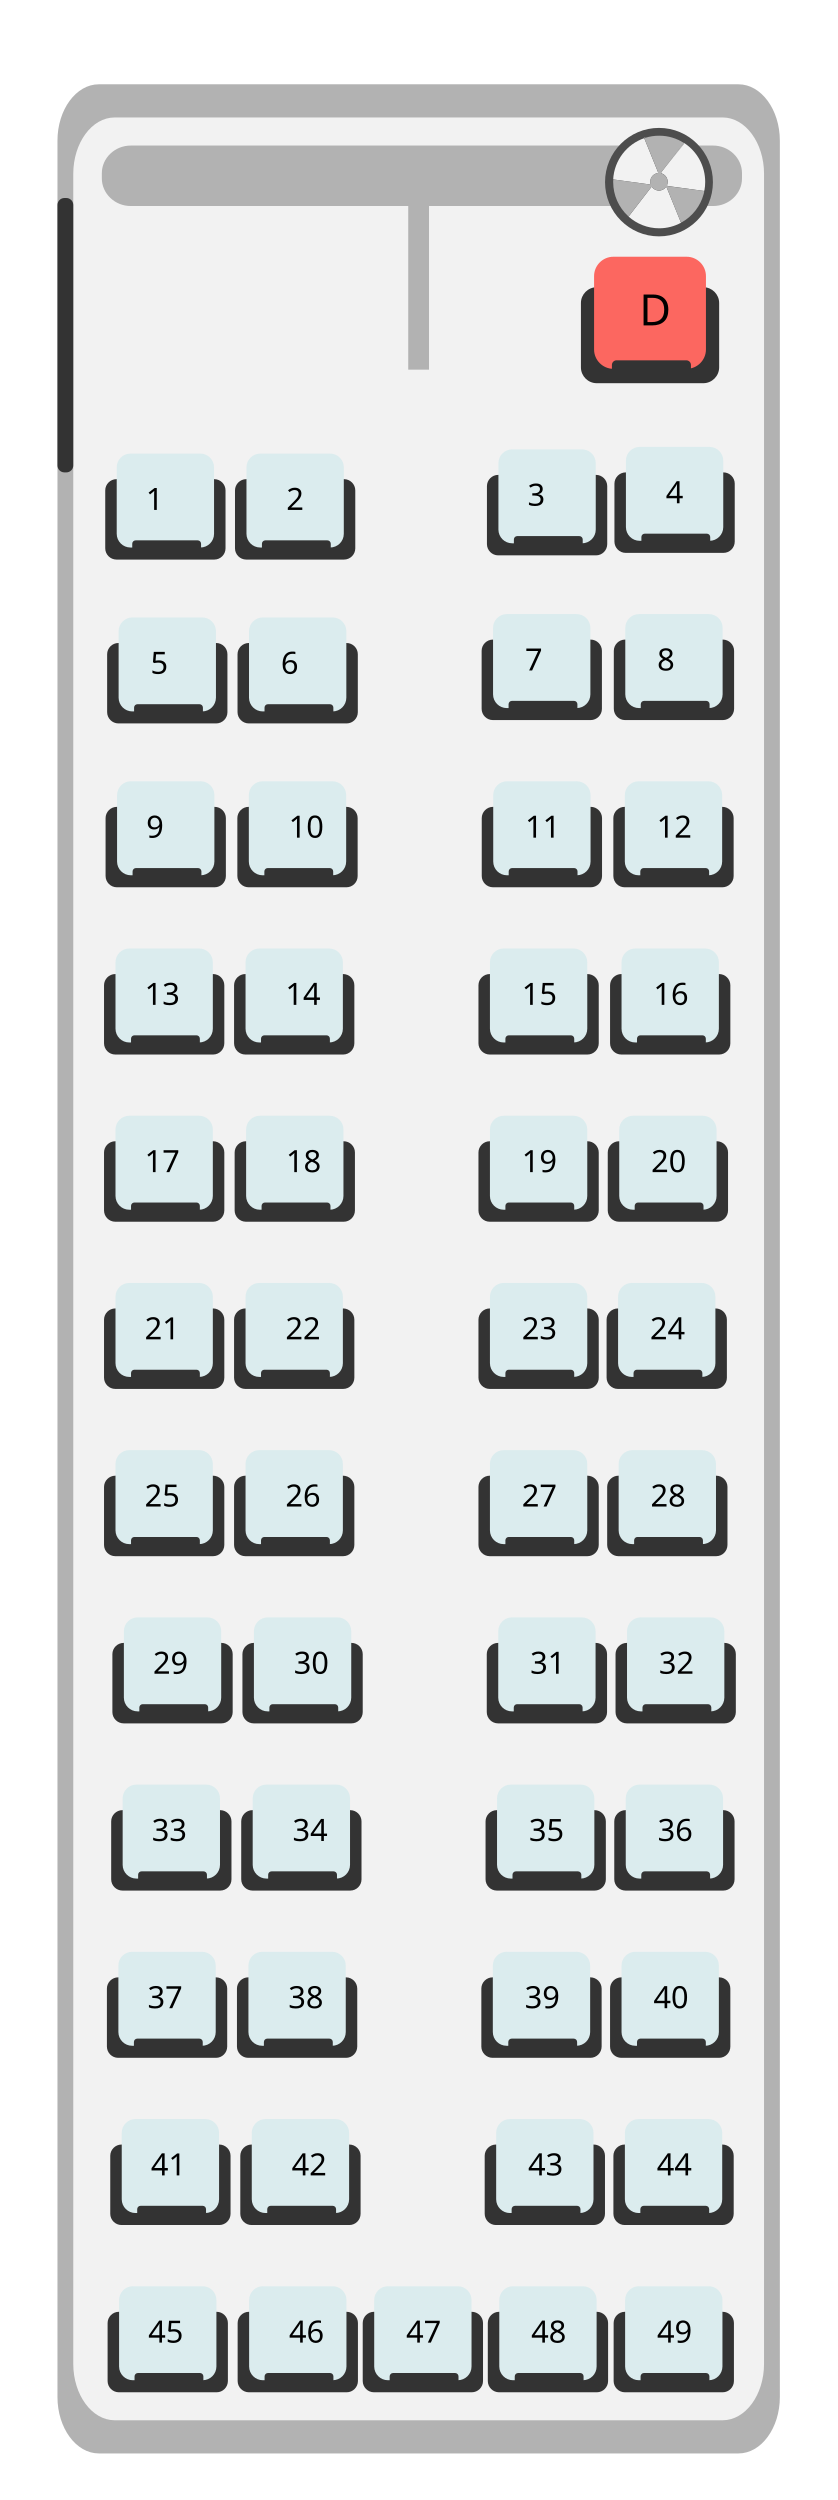
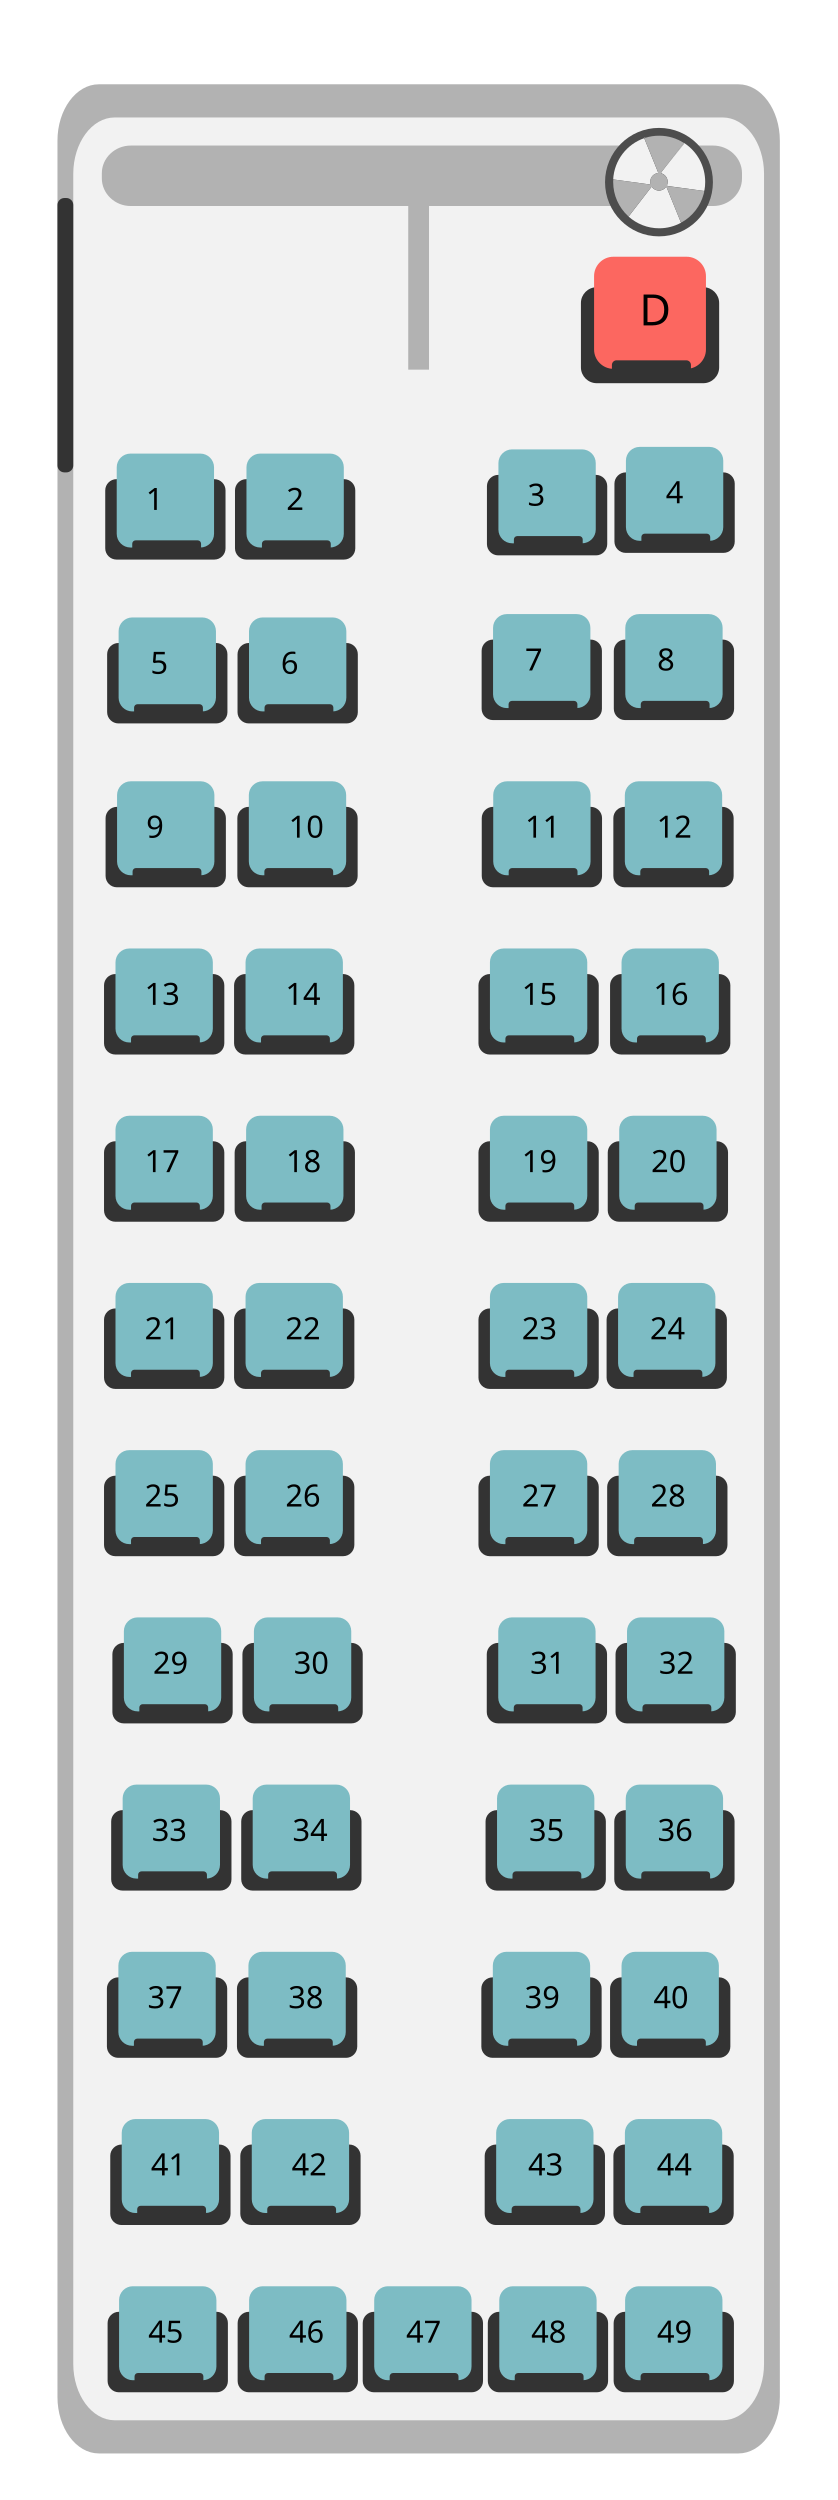
<svg xmlns="http://www.w3.org/2000/svg" version="1.1" id="Layer_1" x="0px" y="0px" viewBox="0 0 1451.3 4333.2" style="enable-background:new 0 0 1451.3 4333.2;" xml:space="preserve">
  <style type="text/css">
	.st0{fill:#B2B2B2;}
	.st1{fill:#F2F2F2;}
	.st2{fill:#B2B2B2;stroke:#B2B2B2;stroke-width:36;stroke-miterlimit:10;}
	.st3{fill:#4D4D4D;}
	.st4{fill:none;}
	.st5{fill:#333333;}
	.st6{fill:#FC6760;}
	.st7{font-family:'MyriadPro-Regular';}
	.st8{font-size:75px;}
- 	.st9{fill:#DBECEE;}
+ 	.st9{fill:#7DBCC4;}
	.st10{font-family:'ArialMT';}
	.st11{font-size:53.218px;}
</style>
  <g>
    <g>
      <path class="st0" d="M1280,4252.5H171.3c-39.4,0-71.7-44-71.7-97.7v-3911c0-53.8,32.3-97.7,71.7-97.7H1280    c39.4,0,71.7,44,71.7,97.7v3911C1351.7,4208.5,1319.4,4252.5,1280,4252.5z" />
      <path class="st1" d="M1252.6,4195H198.7c-39.4,0-71.7-44-71.7-97.7V301.3c0-53.8,32.3-97.7,71.7-97.7h1053.9    c39.4,0,71.7,44,71.7,97.7v3795.9C1324.3,4151,1292,4195,1252.6,4195z" />
    </g>
    <path class="st0" d="M1236,357.1H226.6c-27.6,0-50.1-21.6-50.1-48v-8.8c0-26.4,22.6-48,50.1-48H1236c27.6,0,50.1,21.6,50.1,48v8.8   C1286.2,335.5,1263.6,357.1,1236,357.1z" />
    <g>
      <line class="st2" x1="725.6" y1="347.9" x2="725.6" y2="640.7" />
    </g>
    <g>
      <ellipse class="st3" cx="1142.2" cy="315.7" rx="93.5" ry="94" />
      <g>
        <path class="st1" d="M1180.4,386.1c-11.3,6.1-24.1,9.6-37.8,9.6c-20.4,0-38.9-7.7-53.1-20.3l40-51.9c2.7,4.1,7.4,6.9,12.7,6.9     c5.3,0,10-2.8,12.7-7L1180.4,386.1z" />
        <path class="st1" d="M1127,315.1c0,1.7,0.3,3.3,0.8,4.8l-65-8.9c1.8-33.3,23.8-61.2,53.8-71.5l24.5,60.4     C1133.3,300.4,1127,307,1127,315.1z" />
        <path class="st1" d="M1222.3,315.4c0,4.9-0.4,9.7-1.3,14.4c-0.1,0.7-0.8,1.2-1.5,1.1l-62.1-8.5c-0.9-0.1-1.4-1-1.1-1.9     c0.6-1.7,1-3.5,1-5.4c0-6.8-4.4-12.5-10.4-14.5c-0.9-0.3-1.2-1.4-0.6-2.2l39.1-50.7l0.2,0c0.4,0.2,0.7,0.5,1.1,0.7     C1208.2,262.8,1222.3,287.4,1222.3,315.4z" />
        <path class="st0" d="M1219.4,330.8c0.8,0.1,1.3,0.9,1.2,1.7c-0.3,1.3-0.6,2.7-1,4c-5.6,20.8-19.3,38.2-37.5,48.6h0     c-0.1,0.1-0.2,0.1-0.3,0.2c-0.7,0.4-1.6,0.1-2-0.7l-24-59.1c-0.4-0.9-1.6-1.2-2.3-0.4c-2.8,3.1-6.8,5.1-11.3,5.1     c-4.7,0-8.8-2.1-11.6-5.4c-0.6-0.7-1.6-0.7-2.2,0l-38,49.3c-0.5,0.6-1.4,0.7-2,0.2c0,0,0,0,0,0c-15.8-14.7-25.6-35.6-25.6-58.9     c0-1,0-1.9,0-2.9c0.6-0.5,0.9-0.8,1.6-1.3l61.4,8.5c0.9,0.1,1.7-0.7,1.5-1.6c-0.2-1-0.3-1.9-0.3-3c0-7.5,5.4-13.7,12.4-15     c0.9-0.2,1.4-1.1,1.1-1.9l-23.3-57.4c-0.3-0.7,0.1-1.6,0.9-1.8c0.3-0.1,0.7-0.2,1-0.3h0c7.4-2.3,15.3-3.5,23.4-3.5     c15.8,0,30.6,4.6,43,12.7l-0.2,0l-39.1,50.7c-0.6,0.8-0.3,1.9,0.6,2.2c6.1,2,10.4,7.7,10.4,14.5c0,1.9-0.3,3.7-1,5.4     c-0.3,0.8,0.2,1.8,1.1,1.9L1219.4,330.8z" />
        <polygon class="st0" points="1187.1,248 1186.6,248.5 1144.9,300.1 1185.3,247.7 1185.6,247.8    " />
        <path class="st0" d="M1119.1,238.6c-0.8,0.3-1.6,0.5-2.5,0.8l-0.5-1.2L1119.1,238.6z" />
        <path class="st4" d="M1182,385.1c-0.6,0.3-1.1,0.6-1.7,0.9" />
        <path class="st0" d="M1062.9,311c0,0.2,0,0.3,0,0.5l-0.2-0.5L1062.9,311z" />
        <path class="st0" d="M1089.5,375.3l-0.5,0.6l-0.7-1.6C1088.7,374.6,1089.1,375,1089.5,375.3z" />
      </g>
    </g>
    <g id="driver">
      <path class="st5" d="M1219.1,664.2h-184.8c-15.1,0-27.4-12.4-27.4-27.4V525.2c0-15.1,12.4-27.4,27.4-27.4h184.8    c15.1,0,27.4,12.4,27.4,27.4v111.5C1246.5,651.8,1234.1,664.2,1219.1,664.2z" />
      <path class="st6" d="M1190.1,639.3h-126.9c-18.4,0-33.5-15.1-33.5-33.5V478.5c0-18.4,15.1-33.5,33.5-33.5h126.9    c18.4,0,33.5,15.1,33.5,33.5v127.3C1223.6,624.2,1208.5,639.3,1190.1,639.3z" />
      <path class="st5" d="M1189.5,657h-120.8c-4.5,0-8.1-3.6-8.1-8.1v-16.3c0-4.5,3.6-8.1,8.1-8.1h120.8c4.5,0,8.1,3.6,8.1,8.1v16.3    C1197.6,653.3,1194,657,1189.5,657z" />
      <text transform="matrix(1 0 0 1 1108.223 564.0364)" class="st7 st8">D</text>
    </g>
  </g>
  <path id="Door" class="st5" d="M115,818.8h-3.4c-6.6,0-12-5.4-12-12V355.2c0-6.6,5.4-12,12-12h3.4c6.6,0,12,5.4,12,12v451.6  C127,813.4,121.6,818.8,115,818.8z" />
  <g>
    <g id="_x33_3">
      <g>
        <path class="st5" d="M1252.6,4146.5h-169.5c-10.7,0-19.5-8.8-19.5-19.5v-100.5c0-10.7,8.8-19.5,19.5-19.5h169.5     c10.7,0,19.5,8.8,19.5,19.5V4127C1272.1,4137.7,1263.3,4146.5,1252.6,4146.5z" />
        <path class="st9" d="M1228.4,4125.6h-121.1c-13.1,0-23.8-10.7-23.8-23.8v-115.3c0-13.1,10.7-23.8,23.8-23.8h121.1     c13.1,0,23.8,10.7,23.8,23.8v115.3C1252.1,4114.9,1241.5,4125.6,1228.4,4125.6z" />
        <path class="st5" d="M1223.8,4140.4h-107.7c-3.2,0-5.8-2.6-5.8-5.8v-15.7c0-3.2,2.6-5.8,5.8-5.8h107.7c3.2,0,5.8,2.6,5.8,5.8     v15.7C1229.6,4137.9,1227,4140.4,1223.8,4140.4z" />
      </g>
      <text transform="matrix(1 0 0 1 1138.755 4060.426)" class="st10 st11">49</text>
    </g>
    <g id="_x33_2">
      <g>
        <path class="st5" d="M1034.5,4146.5H865c-10.7,0-19.5-8.8-19.5-19.5v-100.5c0-10.7,8.8-19.5,19.5-19.5h169.5     c10.7,0,19.5,8.8,19.5,19.5V4127C1054,4137.7,1045.2,4146.5,1034.5,4146.5z" />
        <path class="st9" d="M1010.3,4125.6H889.2c-13.1,0-23.8-10.7-23.8-23.8v-115.3c0-13.1,10.7-23.8,23.8-23.8h121.1     c13.1,0,23.8,10.7,23.8,23.8v115.3C1034.1,4114.9,1023.4,4125.6,1010.3,4125.6z" />
        <path class="st5" d="M1005.7,4140.4H898c-3.2,0-5.8-2.6-5.8-5.8v-15.7c0-3.2,2.6-5.8,5.8-5.8h107.7c3.2,0,5.8,2.6,5.8,5.8v15.7     C1011.5,4137.9,1008.9,4140.4,1005.7,4140.4z" />
      </g>
      <text transform="matrix(1 0 0 1 920.6693 4060.426)" class="st10 st11">48</text>
    </g>
    <g id="_x33_1">
      <g>
        <path class="st5" d="M817.7,4146.5H648.2c-10.7,0-19.5-8.8-19.5-19.5v-100.5c0-10.7,8.8-19.5,19.5-19.5h169.5     c10.7,0,19.5,8.8,19.5,19.5V4127C837.2,4137.7,828.4,4146.5,817.7,4146.5z" />
        <path class="st9" d="M793.5,4125.6H672.4c-13.1,0-23.8-10.7-23.8-23.8v-115.3c0-13.1,10.7-23.8,23.8-23.8h121.1     c13.1,0,23.8,10.7,23.8,23.8v115.3C817.3,4114.9,806.6,4125.6,793.5,4125.6z" />
        <path class="st5" d="M788.9,4140.4H681.2c-3.2,0-5.8-2.6-5.8-5.8v-15.7c0-3.2,2.6-5.8,5.8-5.8h107.7c3.2,0,5.8,2.6,5.8,5.8v15.7     C794.7,4137.9,792.1,4140.4,788.9,4140.4z" />
      </g>
      <text transform="matrix(1 0 0 1 703.8871 4060.426)" class="st10 st11">47</text>
    </g>
    <g id="_x33_0">
      <g>
        <path class="st5" d="M600.9,4146.5H431.4c-10.7,0-19.5-8.8-19.5-19.5v-100.5c0-10.7,8.8-19.5,19.5-19.5h169.5     c10.7,0,19.5,8.8,19.5,19.5V4127C620.4,4137.7,611.6,4146.5,600.9,4146.5z" />
        <path class="st9" d="M576.7,4125.6H455.6c-13.1,0-23.8-10.7-23.8-23.8v-115.3c0-13.1,10.7-23.8,23.8-23.8h121.1     c13.1,0,23.8,10.7,23.8,23.8v115.3C600.5,4114.9,589.8,4125.6,576.7,4125.6z" />
        <path class="st5" d="M572.1,4140.4H464.4c-3.2,0-5.8-2.6-5.8-5.8v-15.7c0-3.2,2.6-5.8,5.8-5.8h107.7c3.2,0,5.8,2.6,5.8,5.8v15.7     C577.9,4137.9,575.3,4140.4,572.1,4140.4z" />
      </g>
      <text transform="matrix(1 0 0 1 500.8925 4060.426)" class="st10 st11">46</text>
    </g>
    <g id="_x32_9">
      <g>
        <path class="st5" d="M375.5,4146.5H206c-10.7,0-19.5-8.8-19.5-19.5v-100.5c0-10.7,8.8-19.5,19.5-19.5h169.5     c10.7,0,19.5,8.8,19.5,19.5V4127C395,4137.7,386.2,4146.5,375.5,4146.5z" />
        <path class="st9" d="M351.3,4125.6H230.2c-13.1,0-23.8-10.7-23.8-23.8v-115.3c0-13.1,10.7-23.8,23.8-23.8h121.1     c13.1,0,23.8,10.7,23.8,23.8v115.3C375.1,4114.9,364.4,4125.6,351.3,4125.6z" />
        <path class="st5" d="M346.7,4140.4H239c-3.2,0-5.8-2.6-5.8-5.8v-15.7c0-3.2,2.6-5.8,5.8-5.8h107.7c3.2,0,5.8,2.6,5.8,5.8v15.7     C352.5,4137.9,349.9,4140.4,346.7,4140.4z" />
      </g>
      <text transform="matrix(1 0 0 1 256.9077 4060.426)" class="st10 st11">45</text>
    </g>
  </g>
  <g id="_x32_8">
    <g>
      <path class="st5" d="M1241.4,2697.3h-169.5c-10.7,0-19.5-8.8-19.5-19.5v-100.5c0-10.7,8.8-19.5,19.5-19.5h169.5    c10.7,0,19.5,8.8,19.5,19.5v100.5C1260.9,2688.5,1252.1,2697.3,1241.4,2697.3z" />
      <path class="st9" d="M1217.2,2676.4h-121.1c-13.1,0-23.8-10.7-23.8-23.8v-115.3c0-13.1,10.7-23.8,23.8-23.8h121.1    c13.1,0,23.8,10.7,23.8,23.8v115.3C1241,2665.7,1230.3,2676.4,1217.2,2676.4z" />
      <path class="st5" d="M1212.6,2691.3h-107.7c-3.2,0-5.8-2.6-5.8-5.8v-15.7c0-3.2,2.6-5.8,5.8-5.8h107.7c3.2,0,5.8,2.6,5.8,5.8v15.7    C1218.4,2688.7,1215.8,2691.3,1212.6,2691.3z" />
    </g>
    <text transform="matrix(1 0 0 1 1127.59 2611.254)" class="st10 st11">28</text>
  </g>
  <g id="_x32_7">
    <g>
      <path class="st5" d="M1018.3,2697.3H848.8c-10.7,0-19.5-8.8-19.5-19.5v-100.5c0-10.7,8.8-19.5,19.5-19.5h169.5    c10.7,0,19.5,8.8,19.5,19.5v100.5C1037.8,2688.5,1029,2697.3,1018.3,2697.3z" />
      <path class="st9" d="M994.1,2676.4H873c-13.1,0-23.8-10.7-23.8-23.8v-115.3c0-13.1,10.7-23.8,23.8-23.8h121.1    c13.1,0,23.8,10.7,23.8,23.8v115.3C1017.9,2665.7,1007.2,2676.4,994.1,2676.4z" />
      <path class="st5" d="M989.5,2691.3H881.8c-3.2,0-5.8-2.6-5.8-5.8v-15.7c0-3.2,2.6-5.8,5.8-5.8h107.7c3.2,0,5.8,2.6,5.8,5.8v15.7    C995.3,2688.7,992.7,2691.3,989.5,2691.3z" />
    </g>
    <text transform="matrix(1 0 0 1 904.5042 2611.254)" class="st10 st11">27</text>
  </g>
  <g id="_x32_6">
    <g>
      <path class="st5" d="M594.8,2697.3H425.2c-10.7,0-19.5-8.8-19.5-19.5v-100.5c0-10.7,8.8-19.5,19.5-19.5h169.5    c10.7,0,19.5,8.8,19.5,19.5v100.5C614.2,2688.5,605.5,2697.3,594.8,2697.3z" />
      <path class="st9" d="M570.6,2676.4H449.4c-13.1,0-23.8-10.7-23.8-23.8v-115.3c0-13.1,10.7-23.8,23.8-23.8h121.1    c13.1,0,23.8,10.7,23.8,23.8v115.3C594.3,2665.7,583.6,2676.4,570.6,2676.4z" />
      <path class="st5" d="M566,2691.3H458.2c-3.2,0-5.8-2.6-5.8-5.8v-15.7c0-3.2,2.6-5.8,5.8-5.8H566c3.2,0,5.8,2.6,5.8,5.8v15.7    C571.7,2688.7,569.2,2691.3,566,2691.3z" />
    </g>
    <text transform="matrix(1 0 0 1 494.7273 2611.254)" class="st10 st11">26</text>
  </g>
  <g id="_x32_5">
    <g>
      <path class="st5" d="M369.4,2697.3H199.8c-10.7,0-19.5-8.8-19.5-19.5v-100.5c0-10.7,8.8-19.5,19.5-19.5h169.5    c10.7,0,19.5,8.8,19.5,19.5v100.5C388.8,2688.5,380.1,2697.3,369.4,2697.3z" />
      <path class="st9" d="M345.2,2676.4H224c-13.1,0-23.8-10.7-23.8-23.8v-115.3c0-13.1,10.7-23.8,23.8-23.8h121.1    c13.1,0,23.8,10.7,23.8,23.8v115.3C368.9,2665.7,358.2,2676.4,345.2,2676.4z" />
      <path class="st5" d="M340.6,2691.3H232.9c-3.2,0-5.8-2.6-5.8-5.8v-15.7c0-3.2,2.6-5.8,5.8-5.8h107.7c3.2,0,5.8,2.6,5.8,5.8v15.7    C346.3,2688.7,343.8,2691.3,340.6,2691.3z" />
    </g>
    <text transform="matrix(1 0 0 1 250.7424 2611.254)" class="st10 st11">25</text>
  </g>
  <g id="_x32_8_1_">
    <g>
      <path class="st5" d="M1255.9,2987.1h-169.5c-10.7,0-19.5-8.8-19.5-19.5v-100.5c0-10.7,8.8-19.5,19.5-19.5h169.5    c10.7,0,19.5,8.8,19.5,19.5v100.5C1275.3,2978.3,1266.6,2987.1,1255.9,2987.1z" />
      <path class="st9" d="M1231.7,2966.3h-121.1c-13.1,0-23.8-10.7-23.8-23.8v-115.3c0-13.1,10.7-23.8,23.8-23.8h121.1    c13.1,0,23.8,10.7,23.8,23.8v115.3C1255.4,2955.6,1244.7,2966.3,1231.7,2966.3z" />
      <path class="st5" d="M1227.1,2981.1h-107.7c-3.2,0-5.8-2.6-5.8-5.8v-15.7c0-3.2,2.6-5.8,5.8-5.8h107.7c3.2,0,5.8,2.6,5.8,5.8v15.7    C1232.8,2978.5,1230.3,2981.1,1227.1,2981.1z" />
    </g>
    <text transform="matrix(1 0 0 1 1142.028 2901.088)" class="st10 st11">32</text>
  </g>
  <g id="_x32_7_1_">
    <g>
      <path class="st5" d="M1032.8,2987.1H863.2c-10.7,0-19.5-8.8-19.5-19.5v-100.5c0-10.7,8.8-19.5,19.5-19.5h169.5    c10.7,0,19.5,8.8,19.5,19.5v100.5C1052.2,2978.3,1043.5,2987.1,1032.8,2987.1z" />
      <path class="st9" d="M1008.6,2966.3H887.4c-13.1,0-23.8-10.7-23.8-23.8v-115.3c0-13.1,10.7-23.8,23.8-23.8h121.1    c13.1,0,23.8,10.7,23.8,23.8v115.3C1032.3,2955.6,1021.6,2966.3,1008.6,2966.3z" />
      <path class="st5" d="M1004,2981.1H896.3c-3.2,0-5.8-2.6-5.8-5.8v-15.7c0-3.2,2.6-5.8,5.8-5.8H1004c3.2,0,5.8,2.6,5.8,5.8v15.7    C1009.8,2978.5,1007.2,2981.1,1004,2981.1z" />
    </g>
    <text transform="matrix(1 0 0 1 918.9428 2901.088)" class="st10 st11">31</text>
  </g>
  <g id="_x32_6_1_">
    <g>
      <path class="st5" d="M609.2,2987.1H439.7c-10.7,0-19.5-8.8-19.5-19.5v-100.5c0-10.7,8.8-19.5,19.5-19.5h169.5    c10.7,0,19.5,8.8,19.5,19.5v100.5C628.7,2978.3,619.9,2987.1,609.2,2987.1z" />
      <path class="st9" d="M585,2966.3H463.9c-13.1,0-23.8-10.7-23.8-23.8v-115.3c0-13.1,10.7-23.8,23.8-23.8H585    c13.1,0,23.8,10.7,23.8,23.8v115.3C608.8,2955.6,598.1,2966.3,585,2966.3z" />
      <path class="st5" d="M580.4,2981.1H472.7c-3.2,0-5.8-2.6-5.8-5.8v-15.7c0-3.2,2.6-5.8,5.8-5.8h107.7c3.2,0,5.8,2.6,5.8,5.8v15.7    C586.2,2978.5,583.6,2981.1,580.4,2981.1z" />
    </g>
    <text transform="matrix(1 0 0 1 509.166 2901.088)" class="st10 st11">30</text>
  </g>
  <g id="_x32_5_1_">
    <g>
      <path class="st5" d="M383.8,2987.1H214.3c-10.7,0-19.5-8.8-19.5-19.5v-100.5c0-10.7,8.8-19.5,19.5-19.5h169.5    c10.7,0,19.5,8.8,19.5,19.5v100.5C403.3,2978.3,394.5,2987.1,383.8,2987.1z" />
      <path class="st9" d="M359.6,2966.3H238.5c-13.1,0-23.8-10.7-23.8-23.8v-115.3c0-13.1,10.7-23.8,23.8-23.8h121.1    c13.1,0,23.8,10.7,23.8,23.8v115.3C383.4,2955.6,372.7,2966.3,359.6,2966.3z" />
      <path class="st5" d="M355,2981.1H247.3c-3.2,0-5.8-2.6-5.8-5.8v-15.7c0-3.2,2.6-5.8,5.8-5.8H355c3.2,0,5.8,2.6,5.8,5.8v15.7    C360.8,2978.5,358.2,2981.1,355,2981.1z" />
    </g>
    <text transform="matrix(1 0 0 1 265.1811 2901.088)" class="st10 st11">29</text>
  </g>
  <g id="_x32_8_2_">
    <g>
      <path class="st5" d="M1253.7,3276.9h-169.5c-10.7,0-19.5-8.8-19.5-19.5V3157c0-10.7,8.8-19.5,19.5-19.5h169.5    c10.7,0,19.5,8.8,19.5,19.5v100.5C1273.2,3268.2,1264.5,3276.9,1253.7,3276.9z" />
      <path class="st9" d="M1229.5,3256.1h-121.1c-13.1,0-23.8-10.7-23.8-23.8V3117c0-13.1,10.7-23.8,23.8-23.8h121.1    c13.1,0,23.8,10.7,23.8,23.8v115.3C1253.3,3245.4,1242.6,3256.1,1229.5,3256.1z" />
      <path class="st5" d="M1225,3270.9h-107.7c-3.2,0-5.8-2.6-5.8-5.8v-15.7c0-3.2,2.6-5.8,5.8-5.8H1225c3.2,0,5.8,2.6,5.8,5.8v15.7    C1230.7,3268.4,1228.1,3270.9,1225,3270.9z" />
    </g>
    <text transform="matrix(1 0 0 1 1139.916 3190.922)" class="st10 st11">36</text>
  </g>
  <g id="_x32_7_2_">
    <g>
      <path class="st5" d="M1030.7,3276.9H861.1c-10.7,0-19.5-8.8-19.5-19.5V3157c0-10.7,8.8-19.5,19.5-19.5h169.5    c10.7,0,19.5,8.8,19.5,19.5v100.5C1050.1,3268.2,1041.4,3276.9,1030.7,3276.9z" />
      <path class="st9" d="M1006.5,3256.1H885.3c-13.1,0-23.8-10.7-23.8-23.8V3117c0-13.1,10.7-23.8,23.8-23.8h121.1    c13.1,0,23.8,10.7,23.8,23.8v115.3C1030.2,3245.4,1019.5,3256.1,1006.5,3256.1z" />
      <path class="st5" d="M1001.9,3270.9H894.1c-3.2,0-5.8-2.6-5.8-5.8v-15.7c0-3.2,2.6-5.8,5.8-5.8h107.7c3.2,0,5.8,2.6,5.8,5.8v15.7    C1007.6,3268.4,1005.1,3270.9,1001.9,3270.9z" />
    </g>
    <text transform="matrix(1 0 0 1 916.8304 3190.922)" class="st10 st11">35</text>
  </g>
  <g id="_x32_6_2_">
    <g>
      <path class="st5" d="M607.1,3276.9H437.6c-10.7,0-19.5-8.8-19.5-19.5V3157c0-10.7,8.8-19.5,19.5-19.5h169.5    c10.7,0,19.5,8.8,19.5,19.5v100.5C626.6,3268.2,617.8,3276.9,607.1,3276.9z" />
      <path class="st9" d="M582.9,3256.1H461.8c-13.1,0-23.8-10.7-23.8-23.8V3117c0-13.1,10.7-23.8,23.8-23.8h121.1    c13.1,0,23.8,10.7,23.8,23.8v115.3C606.7,3245.4,596,3256.1,582.9,3256.1z" />
      <path class="st5" d="M578.3,3270.9H470.6c-3.2,0-5.8-2.6-5.8-5.8v-15.7c0-3.2,2.6-5.8,5.8-5.8h107.7c3.2,0,5.8,2.6,5.8,5.8v15.7    C584.1,3268.4,581.5,3270.9,578.3,3270.9z" />
    </g>
    <text transform="matrix(1 0 0 1 507.0536 3190.922)" class="st10 st11">34</text>
  </g>
  <g id="_x32_5_2_">
    <g>
      <path class="st5" d="M381.7,3276.9H212.2c-10.7,0-19.5-8.8-19.5-19.5V3157c0-10.7,8.8-19.5,19.5-19.5h169.5    c10.7,0,19.5,8.8,19.5,19.5v100.5C401.2,3268.2,392.4,3276.9,381.7,3276.9z" />
      <path class="st9" d="M357.5,3256.1H236.4c-13.1,0-23.8-10.7-23.8-23.8V3117c0-13.1,10.7-23.8,23.8-23.8h121.1    c13.1,0,23.8,10.7,23.8,23.8v115.3C381.3,3245.4,370.6,3256.1,357.5,3256.1z" />
      <path class="st5" d="M352.9,3270.9H245.2c-3.2,0-5.8-2.6-5.8-5.8v-15.7c0-3.2,2.6-5.8,5.8-5.8h107.7c3.2,0,5.8,2.6,5.8,5.8v15.7    C358.7,3268.4,356.1,3270.9,352.9,3270.9z" />
    </g>
    <text transform="matrix(1 0 0 1 263.0688 3190.922)" class="st10 st11">33</text>
  </g>
  <g id="_x32_8_3_">
    <g>
      <path class="st5" d="M1246.4,3566.8h-169.5c-10.7,0-19.5-8.8-19.5-19.5v-100.5c0-10.7,8.8-19.5,19.5-19.5h169.5    c10.7,0,19.5,8.8,19.5,19.5v100.5C1265.9,3558,1257.1,3566.8,1246.4,3566.8z" />
      <path class="st9" d="M1222.2,3545.9h-121.1c-13.1,0-23.8-10.7-23.8-23.8v-115.3c0-13.1,10.7-23.8,23.8-23.8h121.1    c13.1,0,23.8,10.7,23.8,23.8v115.3C1246,3535.3,1235.3,3545.9,1222.2,3545.9z" />
      <path class="st5" d="M1217.6,3560.8h-107.7c-3.2,0-5.8-2.6-5.8-5.8v-15.7c0-3.2,2.6-5.8,5.8-5.8h107.7c3.2,0,5.8,2.6,5.8,5.8v15.7    C1223.4,3558.2,1220.8,3560.8,1217.6,3560.8z" />
    </g>
    <text transform="matrix(1 0 0 1 1132.59 3480.757)" class="st10 st11">40</text>
  </g>
  <g id="_x32_7_3_">
    <g>
      <path class="st5" d="M1023.3,3566.8H853.8c-10.7,0-19.5-8.8-19.5-19.5v-100.5c0-10.7,8.8-19.5,19.5-19.5h169.5    c10.7,0,19.5,8.8,19.5,19.5v100.5C1042.8,3558,1034,3566.8,1023.3,3566.8z" />
      <path class="st9" d="M999.1,3545.9H878c-13.1,0-23.8-10.7-23.8-23.8v-115.3c0-13.1,10.7-23.8,23.8-23.8h121.1    c13.1,0,23.8,10.7,23.8,23.8v115.3C1022.9,3535.3,1012.2,3545.9,999.1,3545.9z" />
      <path class="st5" d="M994.5,3560.8H886.8c-3.2,0-5.8-2.6-5.8-5.8v-15.7c0-3.2,2.6-5.8,5.8-5.8h107.7c3.2,0,5.8,2.6,5.8,5.8v15.7    C1000.3,3558.2,997.7,3560.8,994.5,3560.8z" />
    </g>
    <text transform="matrix(1 0 0 1 909.5042 3480.757)" class="st10 st11">39</text>
  </g>
  <g id="_x32_6_3_">
    <g>
      <path class="st5" d="M599.8,3566.8H430.2c-10.7,0-19.5-8.8-19.5-19.5v-100.5c0-10.7,8.8-19.5,19.5-19.5h169.5    c10.7,0,19.5,8.8,19.5,19.5v100.5C619.2,3558,610.5,3566.8,599.8,3566.8z" />
      <path class="st9" d="M575.6,3545.9H454.4c-13.1,0-23.8-10.7-23.8-23.8v-115.3c0-13.1,10.7-23.8,23.8-23.8h121.1    c13.1,0,23.8,10.7,23.8,23.8v115.3C599.3,3535.3,588.6,3545.9,575.6,3545.9z" />
      <path class="st5" d="M571,3560.8H463.2c-3.2,0-5.8-2.6-5.8-5.8v-15.7c0-3.2,2.6-5.8,5.8-5.8H571c3.2,0,5.8,2.6,5.8,5.8v15.7    C576.7,3558.2,574.2,3560.8,571,3560.8z" />
    </g>
    <text transform="matrix(1 0 0 1 499.7273 3480.757)" class="st10 st11">38</text>
  </g>
  <g id="_x32_5_3_">
    <g>
      <path class="st5" d="M374.4,3566.8H204.8c-10.7,0-19.5-8.8-19.5-19.5v-100.5c0-10.7,8.8-19.5,19.5-19.5h169.5    c10.7,0,19.5,8.8,19.5,19.5v100.5C393.8,3558,385.1,3566.8,374.4,3566.8z" />
      <path class="st9" d="M350.2,3545.9H229c-13.1,0-23.8-10.7-23.8-23.8v-115.3c0-13.1,10.7-23.8,23.8-23.8h121.1    c13.1,0,23.8,10.7,23.8,23.8v115.3C373.9,3535.3,363.2,3545.9,350.2,3545.9z" />
      <path class="st5" d="M345.6,3560.8H237.9c-3.2,0-5.8-2.6-5.8-5.8v-15.7c0-3.2,2.6-5.8,5.8-5.8h107.7c3.2,0,5.8,2.6,5.8,5.8v15.7    C351.3,3558.2,348.8,3560.8,345.6,3560.8z" />
    </g>
    <text transform="matrix(1 0 0 1 255.7424 3480.757)" class="st10 st11">37</text>
  </g>
  <g id="_x32_8_4_">
    <g>
      <path class="st5" d="M1252.2,3856.6h-169.5c-10.7,0-19.5-8.8-19.5-19.5v-100.5c0-10.7,8.8-19.5,19.5-19.5h169.5    c10.7,0,19.5,8.8,19.5,19.5v100.5C1271.7,3847.8,1262.9,3856.6,1252.2,3856.6z" />
      <path class="st9" d="M1228,3835.8h-121.1c-13.1,0-23.8-10.7-23.8-23.8v-115.3c0-13.1,10.7-23.8,23.8-23.8H1228    c13.1,0,23.8,10.7,23.8,23.8V3812C1251.8,3825.1,1241.1,3835.8,1228,3835.8z" />
      <path class="st5" d="M1223.4,3850.6h-107.7c-3.2,0-5.8-2.6-5.8-5.8v-15.7c0-3.2,2.6-5.8,5.8-5.8h107.7c3.2,0,5.8,2.6,5.8,5.8v15.7    C1229.2,3848,1226.6,3850.6,1223.4,3850.6z" />
    </g>
    <text transform="matrix(1 0 0 1 1138.363 3770.591)" class="st10 st11">44</text>
  </g>
  <g id="_x32_7_4_">
    <g>
      <path class="st5" d="M1029.1,3856.6H859.6c-10.7,0-19.5-8.8-19.5-19.5v-100.5c0-10.7,8.8-19.5,19.5-19.5h169.5    c10.7,0,19.5,8.8,19.5,19.5v100.5C1048.6,3847.8,1039.8,3856.6,1029.1,3856.6z" />
      <path class="st9" d="M1004.9,3835.8H883.8c-13.1,0-23.8-10.7-23.8-23.8v-115.3c0-13.1,10.7-23.8,23.8-23.8h121.1    c13.1,0,23.8,10.7,23.8,23.8V3812C1028.7,3825.1,1018,3835.8,1004.9,3835.8z" />
      <path class="st5" d="M1000.3,3850.6H892.6c-3.2,0-5.8-2.6-5.8-5.8v-15.7c0-3.2,2.6-5.8,5.8-5.8h107.7c3.2,0,5.8,2.6,5.8,5.8v15.7    C1006.1,3848,1003.5,3850.6,1000.3,3850.6z" />
    </g>
    <text transform="matrix(1 0 0 1 915.2776 3770.591)" class="st10 st11">43</text>
  </g>
  <g id="_x32_6_4_">
    <g>
      <path class="st5" d="M605.5,3856.6H436c-10.7,0-19.5-8.8-19.5-19.5v-100.5c0-10.7,8.8-19.5,19.5-19.5h169.5    c10.7,0,19.5,8.8,19.5,19.5v100.5C625,3847.8,616.2,3856.6,605.5,3856.6z" />
      <path class="st9" d="M581.3,3835.8H460.2c-13.1,0-23.8-10.7-23.8-23.8v-115.3c0-13.1,10.7-23.8,23.8-23.8h121.1    c13.1,0,23.8,10.7,23.8,23.8V3812C605.1,3825.1,594.4,3835.8,581.3,3835.8z" />
      <path class="st5" d="M576.7,3850.6H469c-3.2,0-5.8-2.6-5.8-5.8v-15.7c0-3.2,2.6-5.8,5.8-5.8h107.7c3.2,0,5.8,2.6,5.8,5.8v15.7    C582.5,3848,579.9,3850.6,576.7,3850.6z" />
    </g>
    <text transform="matrix(1 0 0 1 505.5008 3770.591)" class="st10 st11">42</text>
  </g>
  <g id="_x32_5_4_">
    <g>
      <path class="st5" d="M380.1,3856.6H210.6c-10.7,0-19.5-8.8-19.5-19.5v-100.5c0-10.7,8.8-19.5,19.5-19.5h169.5    c10.7,0,19.5,8.8,19.5,19.5v100.5C399.6,3847.8,390.8,3856.6,380.1,3856.6z" />
      <path class="st9" d="M355.9,3835.8H234.8c-13.1,0-23.8-10.7-23.8-23.8v-115.3c0-13.1,10.7-23.8,23.8-23.8h121.1    c13.1,0,23.8,10.7,23.8,23.8V3812C379.7,3825.1,369,3835.8,355.9,3835.8z" />
      <path class="st5" d="M351.3,3850.6H243.6c-3.2,0-5.8-2.6-5.8-5.8v-15.7c0-3.2,2.6-5.8,5.8-5.8h107.7c3.2,0,5.8,2.6,5.8,5.8v15.7    C357.1,3848,354.5,3850.6,351.3,3850.6z" />
    </g>
    <text transform="matrix(1 0 0 1 261.5159 3770.591)" class="st10 st11">41</text>
  </g>
  <g id="_x32_4">
    <g>
      <path class="st5" d="M1240.4,2407.4h-169.5c-10.7,0-19.5-8.8-19.5-19.5v-100.5c0-10.7,8.8-19.5,19.5-19.5h169.5    c10.7,0,19.5,8.8,19.5,19.5V2388C1259.9,2398.7,1251.1,2407.4,1240.4,2407.4z" />
      <path class="st9" d="M1216.2,2386.6h-121.1c-13.1,0-23.8-10.7-23.8-23.8v-115.3c0-13.1,10.7-23.8,23.8-23.8h121.1    c13.1,0,23.8,10.7,23.8,23.8v115.3C1240,2375.9,1229.3,2386.6,1216.2,2386.6z" />
      <path class="st5" d="M1211.6,2401.4h-107.7c-3.2,0-5.8-2.6-5.8-5.8v-15.7c0-3.2,2.6-5.8,5.8-5.8h107.7c3.2,0,5.8,2.6,5.8,5.8v15.7    C1217.4,2398.8,1214.8,2401.4,1211.6,2401.4z" />
    </g>
    <text transform="matrix(1 0 0 1 1126.59 2321.419)" class="st10 st11">24</text>
  </g>
  <g id="_x32_3">
    <g>
      <path class="st5" d="M1018.3,2407.4H848.8c-10.7,0-19.5-8.8-19.5-19.5v-100.5c0-10.7,8.8-19.5,19.5-19.5h169.5    c10.7,0,19.5,8.8,19.5,19.5V2388C1037.8,2398.7,1029,2407.4,1018.3,2407.4z" />
      <path class="st9" d="M994.1,2386.6H873c-13.1,0-23.8-10.7-23.8-23.8v-115.3c0-13.1,10.7-23.8,23.8-23.8h121.1    c13.1,0,23.8,10.7,23.8,23.8v115.3C1017.9,2375.9,1007.2,2386.6,994.1,2386.6z" />
      <path class="st5" d="M989.5,2401.4H881.8c-3.2,0-5.8-2.6-5.8-5.8v-15.7c0-3.2,2.6-5.8,5.8-5.8h107.7c3.2,0,5.8,2.6,5.8,5.8v15.7    C995.3,2398.8,992.7,2401.4,989.5,2401.4z" />
    </g>
    <text transform="matrix(1 0 0 1 904.5042 2321.419)" class="st10 st11">23</text>
  </g>
  <g id="_x32_2">
    <g>
      <path class="st5" d="M594.8,2407.4H425.2c-10.7,0-19.5-8.8-19.5-19.5v-100.5c0-10.7,8.8-19.5,19.5-19.5h169.5    c10.7,0,19.5,8.8,19.5,19.5V2388C614.2,2398.7,605.5,2407.4,594.8,2407.4z" />
      <path class="st9" d="M570.6,2386.6H449.4c-13.1,0-23.8-10.7-23.8-23.8v-115.3c0-13.1,10.7-23.8,23.8-23.8h121.1    c13.1,0,23.8,10.7,23.8,23.8v115.3C594.3,2375.9,583.6,2386.6,570.6,2386.6z" />
      <path class="st5" d="M566,2401.4H458.2c-3.2,0-5.8-2.6-5.8-5.8v-15.7c0-3.2,2.6-5.8,5.8-5.8H566c3.2,0,5.8,2.6,5.8,5.8v15.7    C571.7,2398.8,569.2,2401.4,566,2401.4z" />
    </g>
    <text transform="matrix(1 0 0 1 494.7273 2321.419)" class="st10 st11">22</text>
  </g>
  <g id="_x32_1">
    <g>
      <path class="st5" d="M369.4,2407.4H199.8c-10.7,0-19.5-8.8-19.5-19.5v-100.5c0-10.7,8.8-19.5,19.5-19.5h169.5    c10.7,0,19.5,8.8,19.5,19.5V2388C388.8,2398.7,380.1,2407.4,369.4,2407.4z" />
      <path class="st9" d="M345.2,2386.6H224c-13.1,0-23.8-10.7-23.8-23.8v-115.3c0-13.1,10.7-23.8,23.8-23.8h121.1    c13.1,0,23.8,10.7,23.8,23.8v115.3C368.9,2375.9,358.2,2386.6,345.2,2386.6z" />
      <path class="st5" d="M340.6,2401.4H232.9c-3.2,0-5.8-2.6-5.8-5.8v-15.7c0-3.2,2.6-5.8,5.8-5.8h107.7c3.2,0,5.8,2.6,5.8,5.8v15.7    C346.3,2398.8,343.8,2401.4,340.6,2401.4z" />
    </g>
    <text transform="matrix(1 0 0 1 250.7424 2321.419)" class="st10 st11">21</text>
  </g>
  <g id="_x32_0">
    <g>
      <path class="st5" d="M1242.4,2117.6h-169.5c-10.7,0-19.5-8.8-19.5-19.5v-100.5c0-10.7,8.8-19.5,19.5-19.5h169.5    c10.7,0,19.5,8.8,19.5,19.5v100.5C1261.9,2108.8,1253.1,2117.6,1242.4,2117.6z" />
      <path class="st9" d="M1218.2,2096.8h-121.1c-13.1,0-23.8-10.7-23.8-23.8v-115.3c0-13.1,10.7-23.8,23.8-23.8h121.1    c13.1,0,23.8,10.7,23.8,23.8V2073C1242,2086.1,1231.3,2096.8,1218.2,2096.8z" />
      <path class="st5" d="M1213.6,2111.6h-107.7c-3.2,0-5.8-2.6-5.8-5.8v-15.7c0-3.2,2.6-5.8,5.8-5.8h107.7c3.2,0,5.8,2.6,5.8,5.8v15.7    C1219.4,2109,1216.8,2111.6,1213.6,2111.6z" />
    </g>
    <text transform="matrix(1 0 0 1 1128.59 2031.585)" class="st10 st11">20</text>
  </g>
  <g id="_x31_9">
    <g>
      <path class="st5" d="M1018.3,2117.6H848.8c-10.7,0-19.5-8.8-19.5-19.5v-100.5c0-10.7,8.8-19.5,19.5-19.5h169.5    c10.7,0,19.5,8.8,19.5,19.5v100.5C1037.8,2108.8,1029,2117.6,1018.3,2117.6z" />
      <path class="st9" d="M994.1,2096.8H873c-13.1,0-23.8-10.7-23.8-23.8v-115.3c0-13.1,10.7-23.8,23.8-23.8h121.1    c13.1,0,23.8,10.7,23.8,23.8V2073C1017.9,2086.1,1007.2,2096.8,994.1,2096.8z" />
      <path class="st5" d="M989.5,2111.6H881.8c-3.2,0-5.8-2.6-5.8-5.8v-15.7c0-3.2,2.6-5.8,5.8-5.8h107.7c3.2,0,5.8,2.6,5.8,5.8v15.7    C995.3,2109,992.7,2111.6,989.5,2111.6z" />
    </g>
    <text transform="matrix(1 0 0 1 904.5042 2031.585)" class="st10 st11">19</text>
  </g>
  <g id="_x31_8">
    <g>
      <path class="st5" d="M595.8,2117.6H426.2c-10.7,0-19.5-8.8-19.5-19.5v-100.5c0-10.7,8.8-19.5,19.5-19.5h169.5    c10.7,0,19.5,8.8,19.5,19.5v100.5C615.2,2108.8,606.5,2117.6,595.8,2117.6z" />
      <path class="st9" d="M571.6,2096.8H450.4c-13.1,0-23.8-10.7-23.8-23.8v-115.3c0-13.1,10.7-23.8,23.8-23.8h121.1    c13.1,0,23.8,10.7,23.8,23.8V2073C595.3,2086.1,584.6,2096.8,571.6,2096.8z" />
      <path class="st5" d="M567,2111.6H459.2c-3.2,0-5.8-2.6-5.8-5.8v-15.7c0-3.2,2.6-5.8,5.8-5.8H567c3.2,0,5.8,2.6,5.8,5.8v15.7    C572.7,2109,570.2,2111.6,567,2111.6z" />
    </g>
    <text transform="matrix(1 0 0 1 495.7273 2031.585)" class="st10 st11">18</text>
  </g>
  <g id="_x31_7">
    <g>
      <path class="st5" d="M369.4,2117.6H199.8c-10.7,0-19.5-8.8-19.5-19.5v-100.5c0-10.7,8.8-19.5,19.5-19.5h169.5    c10.7,0,19.5,8.8,19.5,19.5v100.5C388.8,2108.8,380.1,2117.6,369.4,2117.6z" />
      <path class="st9" d="M345.2,2096.8H224c-13.1,0-23.8-10.7-23.8-23.8v-115.3c0-13.1,10.7-23.8,23.8-23.8h121.1    c13.1,0,23.8,10.7,23.8,23.8V2073C368.9,2086.1,358.2,2096.8,345.2,2096.8z" />
      <path class="st5" d="M340.6,2111.6H232.9c-3.2,0-5.8-2.6-5.8-5.8v-15.7c0-3.2,2.6-5.8,5.8-5.8h107.7c3.2,0,5.8,2.6,5.8,5.8v15.7    C346.3,2109,343.8,2111.6,340.6,2111.6z" />
    </g>
    <text transform="matrix(1 0 0 1 250.7424 2031.585)" class="st10 st11">17</text>
  </g>
  <g id="_x31_6">
    <g>
      <path class="st5" d="M1246.4,1827.8h-169.5c-10.7,0-19.5-8.8-19.5-19.5v-100.5c0-10.7,8.8-19.5,19.5-19.5h169.5    c10.7,0,19.5,8.8,19.5,19.5v100.5C1265.9,1819,1257.1,1827.8,1246.4,1827.8z" />
      <path class="st9" d="M1222.2,1806.9h-121.1c-13.1,0-23.8-10.7-23.8-23.8v-115.3c0-13.1,10.7-23.8,23.8-23.8h121.1    c13.1,0,23.8,10.7,23.8,23.8v115.3C1246,1796.2,1235.3,1806.9,1222.2,1806.9z" />
      <path class="st5" d="M1217.6,1821.8h-107.7c-3.2,0-5.8-2.6-5.8-5.8v-15.7c0-3.2,2.6-5.8,5.8-5.8h107.7c3.2,0,5.8,2.6,5.8,5.8v15.7    C1223.4,1819.2,1220.8,1821.8,1217.6,1821.8z" />
    </g>
    <text transform="matrix(1 0 0 1 1132.59 1741.751)" class="st10 st11">16</text>
  </g>
  <g id="_x31_5">
    <g>
      <path class="st5" d="M1018.3,1827.8H848.8c-10.7,0-19.5-8.8-19.5-19.5v-100.5c0-10.7,8.8-19.5,19.5-19.5h169.5    c10.7,0,19.5,8.8,19.5,19.5v100.5C1037.8,1819,1029,1827.8,1018.3,1827.8z" />
      <path class="st9" d="M994.1,1806.9H873c-13.1,0-23.8-10.7-23.8-23.8v-115.3c0-13.1,10.7-23.8,23.8-23.8h121.1    c13.1,0,23.8,10.7,23.8,23.8v115.3C1017.9,1796.2,1007.2,1806.9,994.1,1806.9z" />
      <path class="st5" d="M989.5,1821.8H881.8c-3.2,0-5.8-2.6-5.8-5.8v-15.7c0-3.2,2.6-5.8,5.8-5.8h107.7c3.2,0,5.8,2.6,5.8,5.8v15.7    C995.3,1819.2,992.7,1821.8,989.5,1821.8z" />
    </g>
    <text transform="matrix(1 0 0 1 904.5042 1741.751)" class="st10 st11">15</text>
  </g>
  <g id="_x31_4">
    <g>
      <path class="st5" d="M594.8,1827.8H425.2c-10.7,0-19.5-8.8-19.5-19.5v-100.5c0-10.7,8.8-19.5,19.5-19.5h169.5    c10.7,0,19.5,8.8,19.5,19.5v100.5C614.2,1819,605.5,1827.8,594.8,1827.8z" />
      <path class="st9" d="M570.6,1806.9H449.4c-13.1,0-23.8-10.7-23.8-23.8v-115.3c0-13.1,10.7-23.8,23.8-23.8h121.1    c13.1,0,23.8,10.7,23.8,23.8v115.3C594.3,1796.2,583.6,1806.9,570.6,1806.9z" />
      <path class="st5" d="M566,1821.8H458.2c-3.2,0-5.8-2.6-5.8-5.8v-15.7c0-3.2,2.6-5.8,5.8-5.8H566c3.2,0,5.8,2.6,5.8,5.8v15.7    C571.7,1819.2,569.2,1821.8,566,1821.8z" />
    </g>
    <text transform="matrix(1 0 0 1 494.7273 1741.751)" class="st10 st11">14</text>
  </g>
  <g id="_x31_3">
    <g>
      <path class="st5" d="M369.4,1827.8H199.8c-10.7,0-19.5-8.8-19.5-19.5v-100.5c0-10.7,8.8-19.5,19.5-19.5h169.5    c10.7,0,19.5,8.8,19.5,19.5v100.5C388.8,1819,380.1,1827.8,369.4,1827.8z" />
      <path class="st9" d="M345.2,1806.9H224c-13.1,0-23.8-10.7-23.8-23.8v-115.3c0-13.1,10.7-23.8,23.8-23.8h121.1    c13.1,0,23.8,10.7,23.8,23.8v115.3C368.9,1796.2,358.2,1806.9,345.2,1806.9z" />
      <path class="st5" d="M340.6,1821.8H232.9c-3.2,0-5.8-2.6-5.8-5.8v-15.7c0-3.2,2.6-5.8,5.8-5.8h107.7c3.2,0,5.8,2.6,5.8,5.8v15.7    C346.3,1819.2,343.8,1821.8,340.6,1821.8z" />
    </g>
    <text transform="matrix(1 0 0 1 250.7424 1741.751)" class="st10 st11">13</text>
  </g>
  <g id="_x31_2">
    <g>
      <path class="st5" d="M1252.1,1537.9h-169.5c-10.7,0-19.5-8.8-19.5-19.5V1418c0-10.7,8.8-19.5,19.5-19.5h169.5    c10.7,0,19.5,8.8,19.5,19.5v100.5C1271.6,1529.2,1262.8,1537.9,1252.1,1537.9z" />
      <path class="st9" d="M1227.9,1517.1h-121.1c-13.1,0-23.8-10.7-23.8-23.8V1378c0-13.1,10.7-23.8,23.8-23.8h121.1    c13.1,0,23.8,10.7,23.8,23.8v115.3C1251.7,1506.4,1241,1517.1,1227.9,1517.1z" />
      <path class="st5" d="M1223.3,1531.9h-107.7c-3.2,0-5.8-2.6-5.8-5.8v-15.7c0-3.2,2.6-5.8,5.8-5.8h107.7c3.2,0,5.8,2.6,5.8,5.8v15.7    C1229.1,1529.3,1226.5,1531.9,1223.3,1531.9z" />
    </g>
    <text transform="matrix(1 0 0 1 1138.292 1451.916)" class="st10 st11">12</text>
  </g>
  <g id="_x31_1">
    <g>
      <path class="st5" d="M1024,1537.9H854.5c-10.7,0-19.5-8.8-19.5-19.5V1418c0-10.7,8.8-19.5,19.5-19.5H1024    c10.7,0,19.5,8.8,19.5,19.5v100.5C1043.5,1529.2,1034.8,1537.9,1024,1537.9z" />
      <path class="st9" d="M999.8,1517.1H878.7c-13.1,0-23.8-10.7-23.8-23.8V1378c0-13.1,10.7-23.8,23.8-23.8h121.1    c13.1,0,23.8,10.7,23.8,23.8v115.3C1023.6,1506.4,1012.9,1517.1,999.8,1517.1z" />
      <path class="st5" d="M995.2,1531.9H887.5c-3.2,0-5.8-2.6-5.8-5.8v-15.7c0-3.2,2.6-5.8,5.8-5.8h107.7c3.2,0,5.8,2.6,5.8,5.8v15.7    C1001,1529.3,998.4,1531.9,995.2,1531.9z" />
    </g>
    <text transform="matrix(1 0 0 1 910.2064 1451.916)" class="st10 st11">11</text>
  </g>
  <g id="_x31_0">
    <g>
      <path class="st5" d="M600.5,1537.9H430.9c-10.7,0-19.5-8.8-19.5-19.5V1418c0-10.7,8.8-19.5,19.5-19.5h169.5    c10.7,0,19.5,8.8,19.5,19.5v100.5C619.9,1529.2,611.2,1537.9,600.5,1537.9z" />
      <path class="st9" d="M576.3,1517.1H455.1c-13.1,0-23.8-10.7-23.8-23.8V1378c0-13.1,10.7-23.8,23.8-23.8h121.1    c13.1,0,23.8,10.7,23.8,23.8v115.3C600,1506.4,589.3,1517.1,576.3,1517.1z" />
      <path class="st5" d="M571.7,1531.9H464c-3.2,0-5.8-2.6-5.8-5.8v-15.7c0-3.2,2.6-5.8,5.8-5.8h107.7c3.2,0,5.8,2.6,5.8,5.8v15.7    C577.4,1529.3,574.9,1531.9,571.7,1531.9z" />
    </g>
    <text transform="matrix(1 0 0 1 500.4295 1451.916)" class="st10 st11">10</text>
  </g>
  <g id="_x39_">
    <g>
      <path class="st5" d="M372.1,1537.9H202.5c-10.7,0-19.5-8.8-19.5-19.5V1418c0-10.7,8.8-19.5,19.5-19.5h169.5    c10.7,0,19.5,8.8,19.5,19.5v100.5C391.5,1529.2,382.8,1537.9,372.1,1537.9z" />
      <path class="st9" d="M347.9,1517.1H226.7c-13.1,0-23.8-10.7-23.8-23.8V1378c0-13.1,10.7-23.8,23.8-23.8h121.1    c13.1,0,23.8,10.7,23.8,23.8v115.3C371.6,1506.4,360.9,1517.1,347.9,1517.1z" />
      <path class="st5" d="M343.3,1531.9H235.6c-3.2,0-5.8-2.6-5.8-5.8v-15.7c0-3.2,2.6-5.8,5.8-5.8h107.7c3.2,0,5.8,2.6,5.8,5.8v15.7    C349,1529.3,346.5,1531.9,343.3,1531.9z" />
    </g>
    <text transform="matrix(1 0 0 1 253.4447 1451.916)" class="st10 st11">9</text>
  </g>
  <g id="_x38_">
    <g>
      <path class="st5" d="M1252.9,1248.1h-169.5c-10.7,0-19.5-8.8-19.5-19.5v-100.5c0-10.7,8.8-19.5,19.5-19.5h169.5    c10.7,0,19.5,8.8,19.5,19.5v100.5C1272.3,1239.3,1263.6,1248.1,1252.9,1248.1z" />
      <path class="st9" d="M1228.7,1227.3h-121.1c-13.1,0-23.8-10.7-23.8-23.8v-115.3c0-13.1,10.7-23.8,23.8-23.8h121.1    c13.1,0,23.8,10.7,23.8,23.8v115.3C1252.4,1216.6,1241.7,1227.3,1228.7,1227.3z" />
      <path class="st5" d="M1224.1,1242.1h-107.7c-3.2,0-5.8-2.6-5.8-5.8v-15.7c0-3.2,2.6-5.8,5.8-5.8h107.7c3.2,0,5.8,2.6,5.8,5.8v15.7    C1229.8,1239.5,1227.3,1242.1,1224.1,1242.1z" />
    </g>
    <text transform="matrix(1 0 0 1 1139.031 1162.082)" class="st10 st11">8</text>
  </g>
  <g id="_x37_">
    <g>
      <path class="st5" d="M1023.8,1248.1H854.3c-10.7,0-19.5-8.8-19.5-19.5v-100.5c0-10.7,8.8-19.5,19.5-19.5h169.5    c10.7,0,19.5,8.8,19.5,19.5v100.5C1043.3,1239.3,1034.5,1248.1,1023.8,1248.1z" />
      <path class="st9" d="M999.6,1227.3H878.4c-13.1,0-23.8-10.7-23.8-23.8v-115.3c0-13.1,10.7-23.8,23.8-23.8h121.1    c13.1,0,23.8,10.7,23.8,23.8v115.3C1023.3,1216.6,1012.6,1227.3,999.6,1227.3z" />
      <path class="st5" d="M995,1242.1H887.3c-3.2,0-5.8-2.6-5.8-5.8v-15.7c0-3.2,2.6-5.8,5.8-5.8H995c3.2,0,5.8,2.6,5.8,5.8v15.7    C1000.8,1239.5,998.2,1242.1,995,1242.1z" />
    </g>
    <text transform="matrix(1 0 0 1 909.9457 1162.082)" class="st10 st11">7</text>
  </g>
  <g id="_x36_">
    <g>
      <path class="st5" d="M600.8,1253.9H431.2c-10.7,0-19.5-8.8-19.5-19.5V1134c0-10.7,8.8-19.5,19.5-19.5h169.5    c10.7,0,19.5,8.8,19.5,19.5v100.5C620.2,1245.1,611.5,1253.9,600.8,1253.9z" />
      <path class="st9" d="M576.6,1233.1H455.4c-13.1,0-23.8-10.7-23.8-23.8V1094c0-13.1,10.7-23.8,23.8-23.8h121.1    c13.1,0,23.8,10.7,23.8,23.8v115.3C600.3,1222.4,589.6,1233.1,576.6,1233.1z" />
      <path class="st5" d="M572,1247.9H464.3c-3.2,0-5.8-2.6-5.8-5.8v-15.7c0-3.2,2.6-5.8,5.8-5.8H572c3.2,0,5.8,2.6,5.8,5.8v15.7    C577.8,1245.3,575.2,1247.9,572,1247.9z" />
    </g>
    <text transform="matrix(1 0 0 1 486.9385 1167.887)" class="st10 st11">6</text>
  </g>
  <g id="_x35_">
    <g>
      <path class="st5" d="M374.7,1253.9H205.2c-10.7,0-19.5-8.8-19.5-19.5V1134c0-10.7,8.8-19.5,19.5-19.5h169.5    c10.7,0,19.5,8.8,19.5,19.5v100.5C394.2,1245.1,385.4,1253.9,374.7,1253.9z" />
      <path class="st9" d="M350.5,1233.1H229.4c-13.1,0-23.8-10.7-23.8-23.8V1094c0-13.1,10.7-23.8,23.8-23.8h121.1    c13.1,0,23.8,10.7,23.8,23.8v115.3C374.2,1222.4,363.6,1233.1,350.5,1233.1z" />
      <path class="st5" d="M345.9,1247.9H238.2c-3.2,0-5.8-2.6-5.8-5.8v-15.7c0-3.2,2.6-5.8,5.8-5.8h107.7c3.2,0,5.8,2.6,5.8,5.8v15.7    C351.7,1245.3,349.1,1247.9,345.9,1247.9z" />
    </g>
    <text transform="matrix(1 0 0 1 260.8531 1167.887)" class="st10 st11">5</text>
  </g>
  <g id="_x34__17_">
    <g>
      <path class="st5" d="M1254,958.3h-169.5c-10.7,0-19.5-8.8-19.5-19.5V838.3c0-10.7,8.8-19.5,19.5-19.5H1254    c10.7,0,19.5,8.8,19.5,19.5v100.5C1273.5,949.5,1264.7,958.3,1254,958.3z" />
      <path class="st9" d="M1229.8,937.4h-121.1c-13.1,0-23.8-10.7-23.8-23.8V798.4c0-13.1,10.7-23.8,23.8-23.8h121.1    c13.1,0,23.8,10.7,23.8,23.8v115.3C1253.6,926.7,1242.9,937.4,1229.8,937.4z" />
      <path class="st5" d="M1225.2,952.3h-107.7c-3.2,0-5.8-2.6-5.8-5.8v-15.7c0-3.2,2.6-5.8,5.8-5.8h107.7c3.2,0,5.8,2.6,5.8,5.8v15.7    C1231,949.7,1228.4,952.3,1225.2,952.3z" />
    </g>
    <text transform="matrix(1 0 0 1 1153.976 872.2474)" class="st10 st11">4</text>
  </g>
  <g id="_x33__7_">
    <g>
      <path class="st5" d="M1033.1,962.6H863.5c-10.7,0-19.5-8.8-19.5-19.5V842.6c0-10.7,8.8-19.5,19.5-19.5h169.5    c10.7,0,19.5,8.8,19.5,19.5v100.5C1052.5,953.8,1043.8,962.6,1033.1,962.6z" />
      <path class="st9" d="M1008.9,941.7H887.7c-13.1,0-23.8-10.7-23.8-23.8V802.7c0-13.1,10.7-23.8,23.8-23.8h121.1    c13.1,0,23.8,10.7,23.8,23.8V918C1032.6,931,1021.9,941.7,1008.9,941.7z" />
      <path class="st5" d="M1004.3,956.5H896.5c-3.2,0-5.8-2.6-5.8-5.8V935c0-3.2,2.6-5.8,5.8-5.8h107.7c3.2,0,5.8,2.6,5.8,5.8v15.7    C1010,954,1007.5,956.5,1004.3,956.5z" />
    </g>
    <text transform="matrix(1 0 0 1 914.4371 876.5355)" class="st10 st11">3</text>
  </g>
  <g id="_x32__7_">
    <g>
      <path class="st5" d="M596.3,969.9H426.8c-10.7,0-19.5-8.8-19.5-19.5V850c0-10.7,8.8-19.5,19.5-19.5h169.5    c10.7,0,19.5,8.8,19.5,19.5v100.5C615.8,961.1,607,969.9,596.3,969.9z" />
      <path class="st9" d="M572.1,949H451c-13.1,0-23.8-10.7-23.8-23.8V810c0-13.1,10.7-23.8,23.8-23.8h121.1    c13.1,0,23.8,10.7,23.8,23.8v115.3C595.9,938.4,585.2,949,572.1,949z" />
      <path class="st5" d="M567.5,963.9H459.8c-3.2,0-5.8-2.6-5.8-5.8v-15.7c0-3.2,2.6-5.8,5.8-5.8h107.7c3.2,0,5.8,2.6,5.8,5.8v15.7    C573.3,961.3,570.7,963.9,567.5,963.9z" />
    </g>
    <text transform="matrix(1 0 0 1 496.2932 883.8582)" class="st10 st11">2</text>
  </g>
  <g id="_x31_">
    <g>
      <path class="st5" d="M371.5,969.9H201.9c-10.7,0-19.5-8.8-19.5-19.5V850c0-10.7,8.8-19.5,19.5-19.5h169.5    c10.7,0,19.5,8.8,19.5,19.5v100.5C390.9,961.1,382.2,969.9,371.5,969.9z" />
      <path class="st9" d="M347.3,949H226.1c-13.1,0-23.8-10.7-23.8-23.8V810c0-13.1,10.7-23.8,23.8-23.8h121.1    c13.1,0,23.8,10.7,23.8,23.8v115.3C371,938.4,360.3,949,347.3,949z" />
      <path class="st5" d="M342.7,963.9H235c-3.2,0-5.8-2.6-5.8-5.8v-15.7c0-3.2,2.6-5.8,5.8-5.8h107.7c3.2,0,5.8,2.6,5.8,5.8v15.7    C348.5,961.3,345.9,963.9,342.7,963.9z" />
    </g>
    <text transform="matrix(1 0 0 1 252.8507 883.8582)" class="st10 st11">1</text>
  </g>
</svg>
